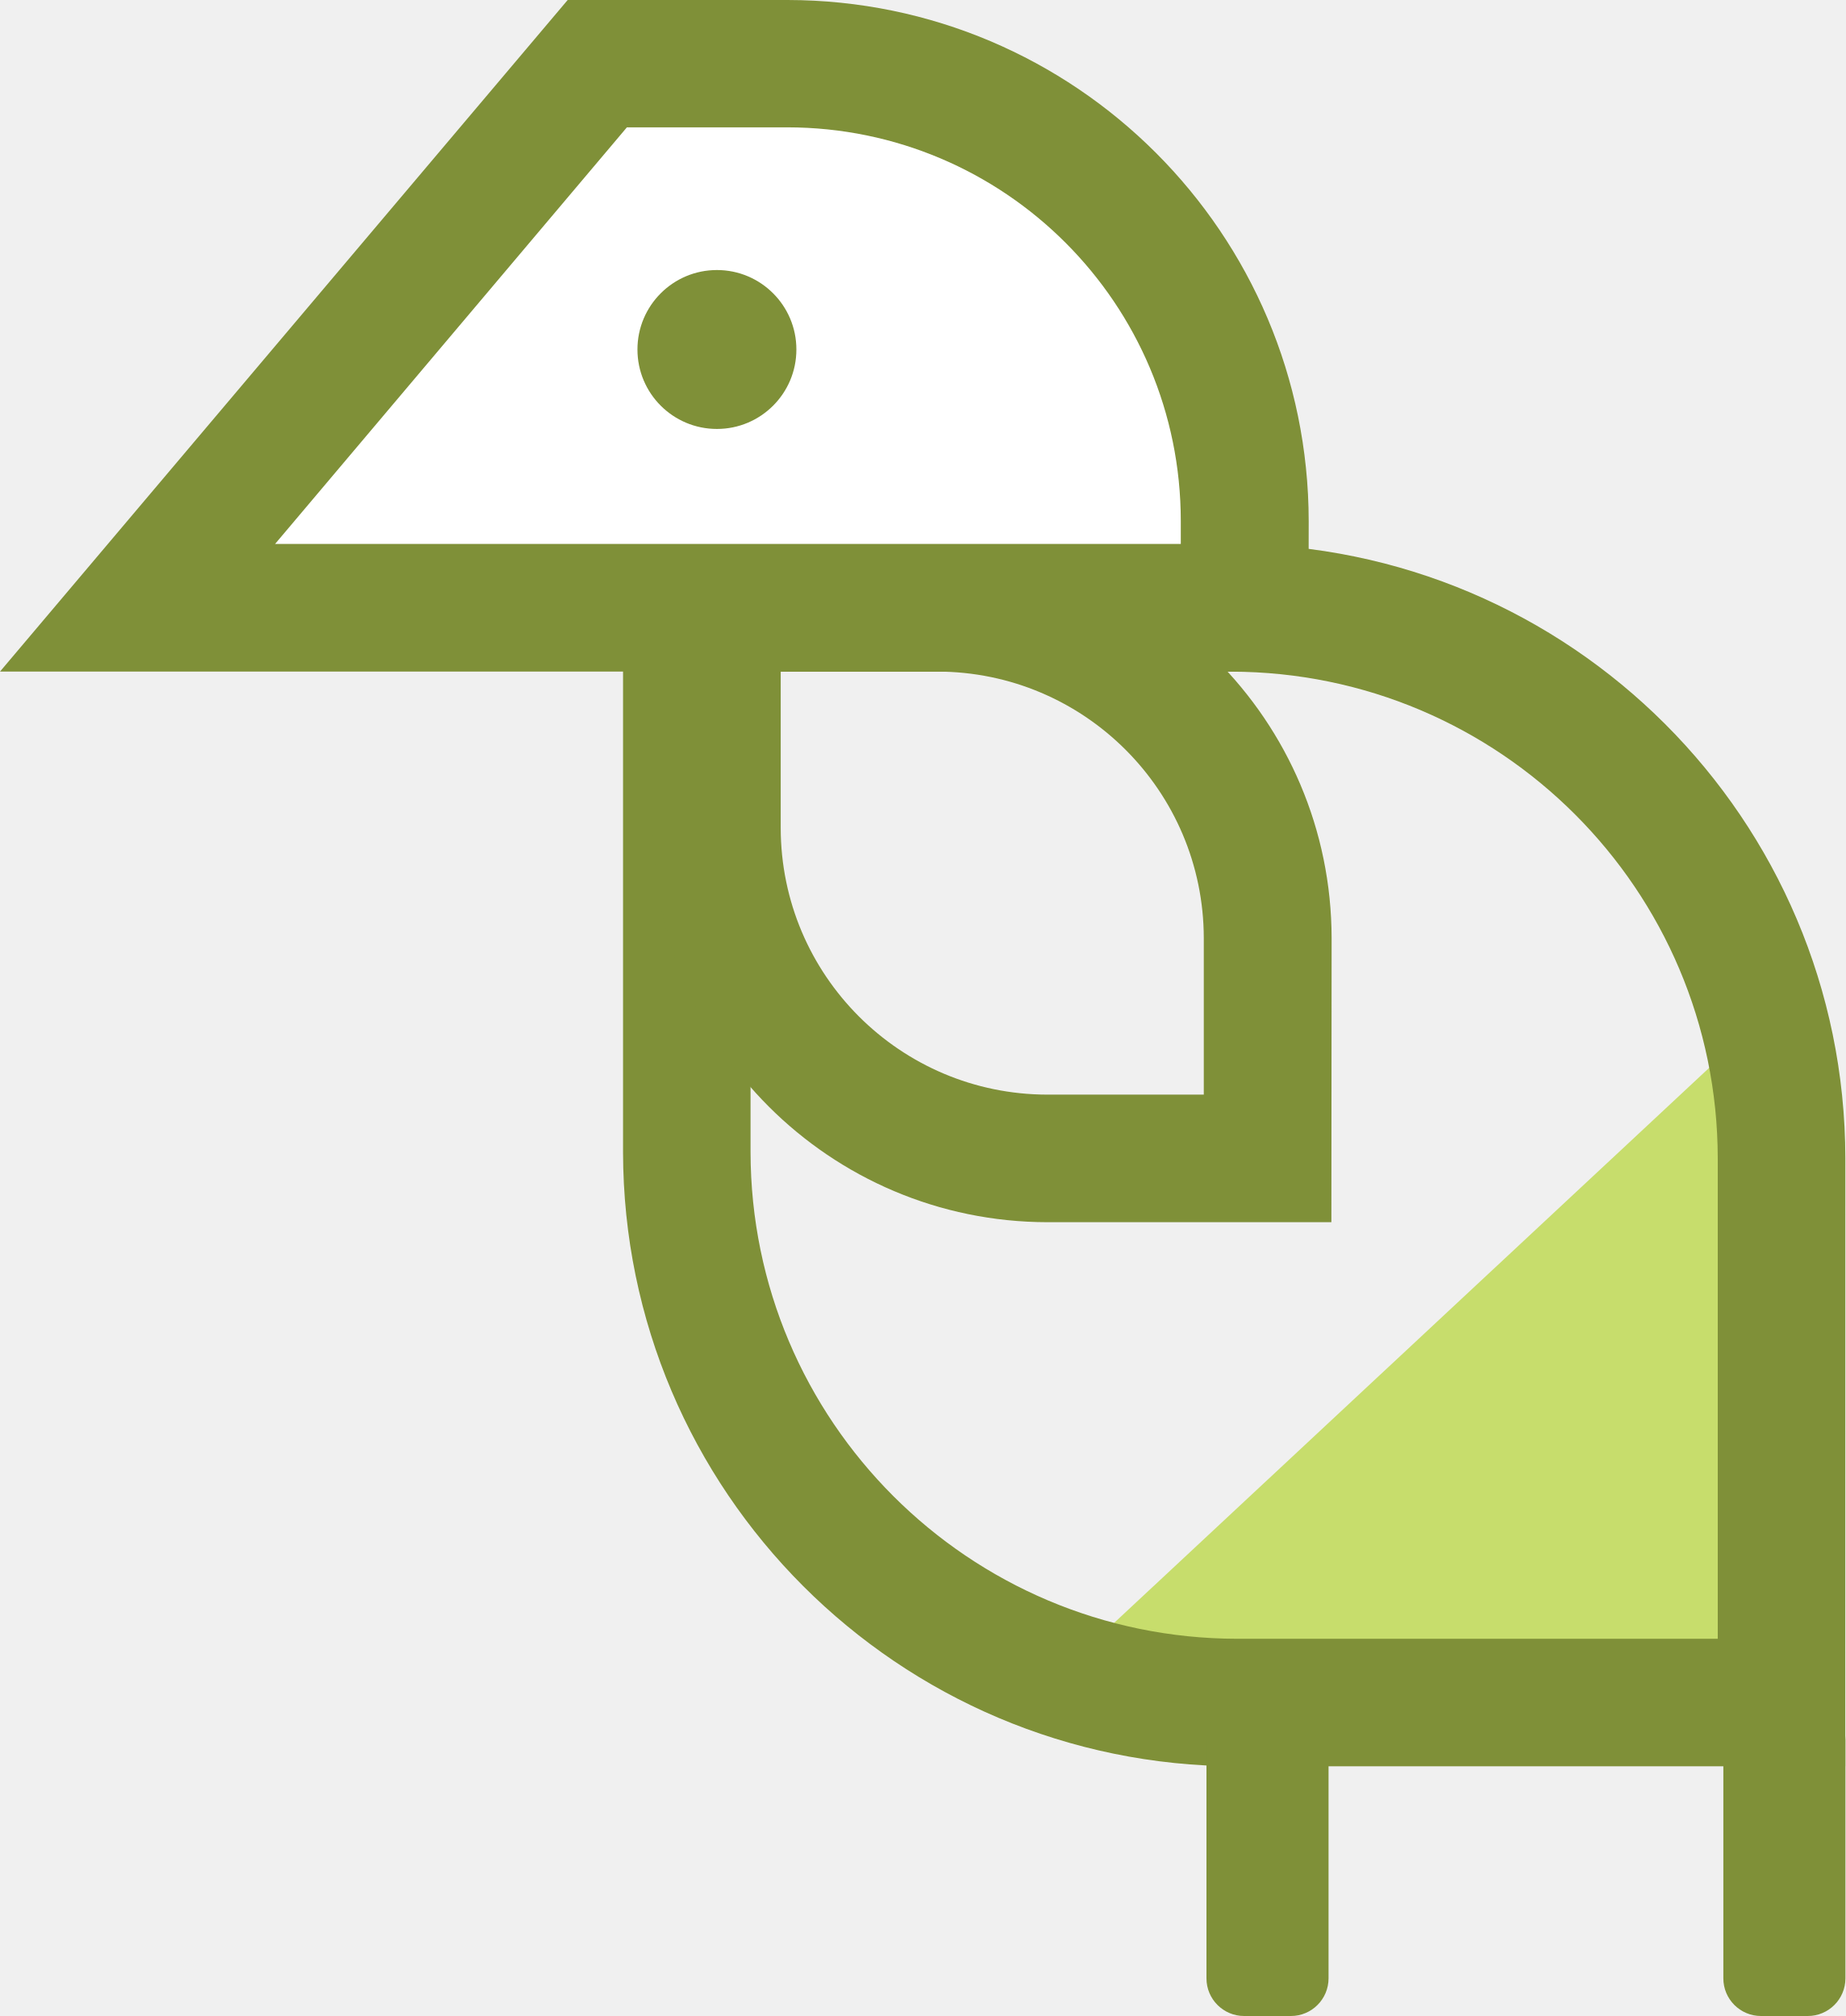
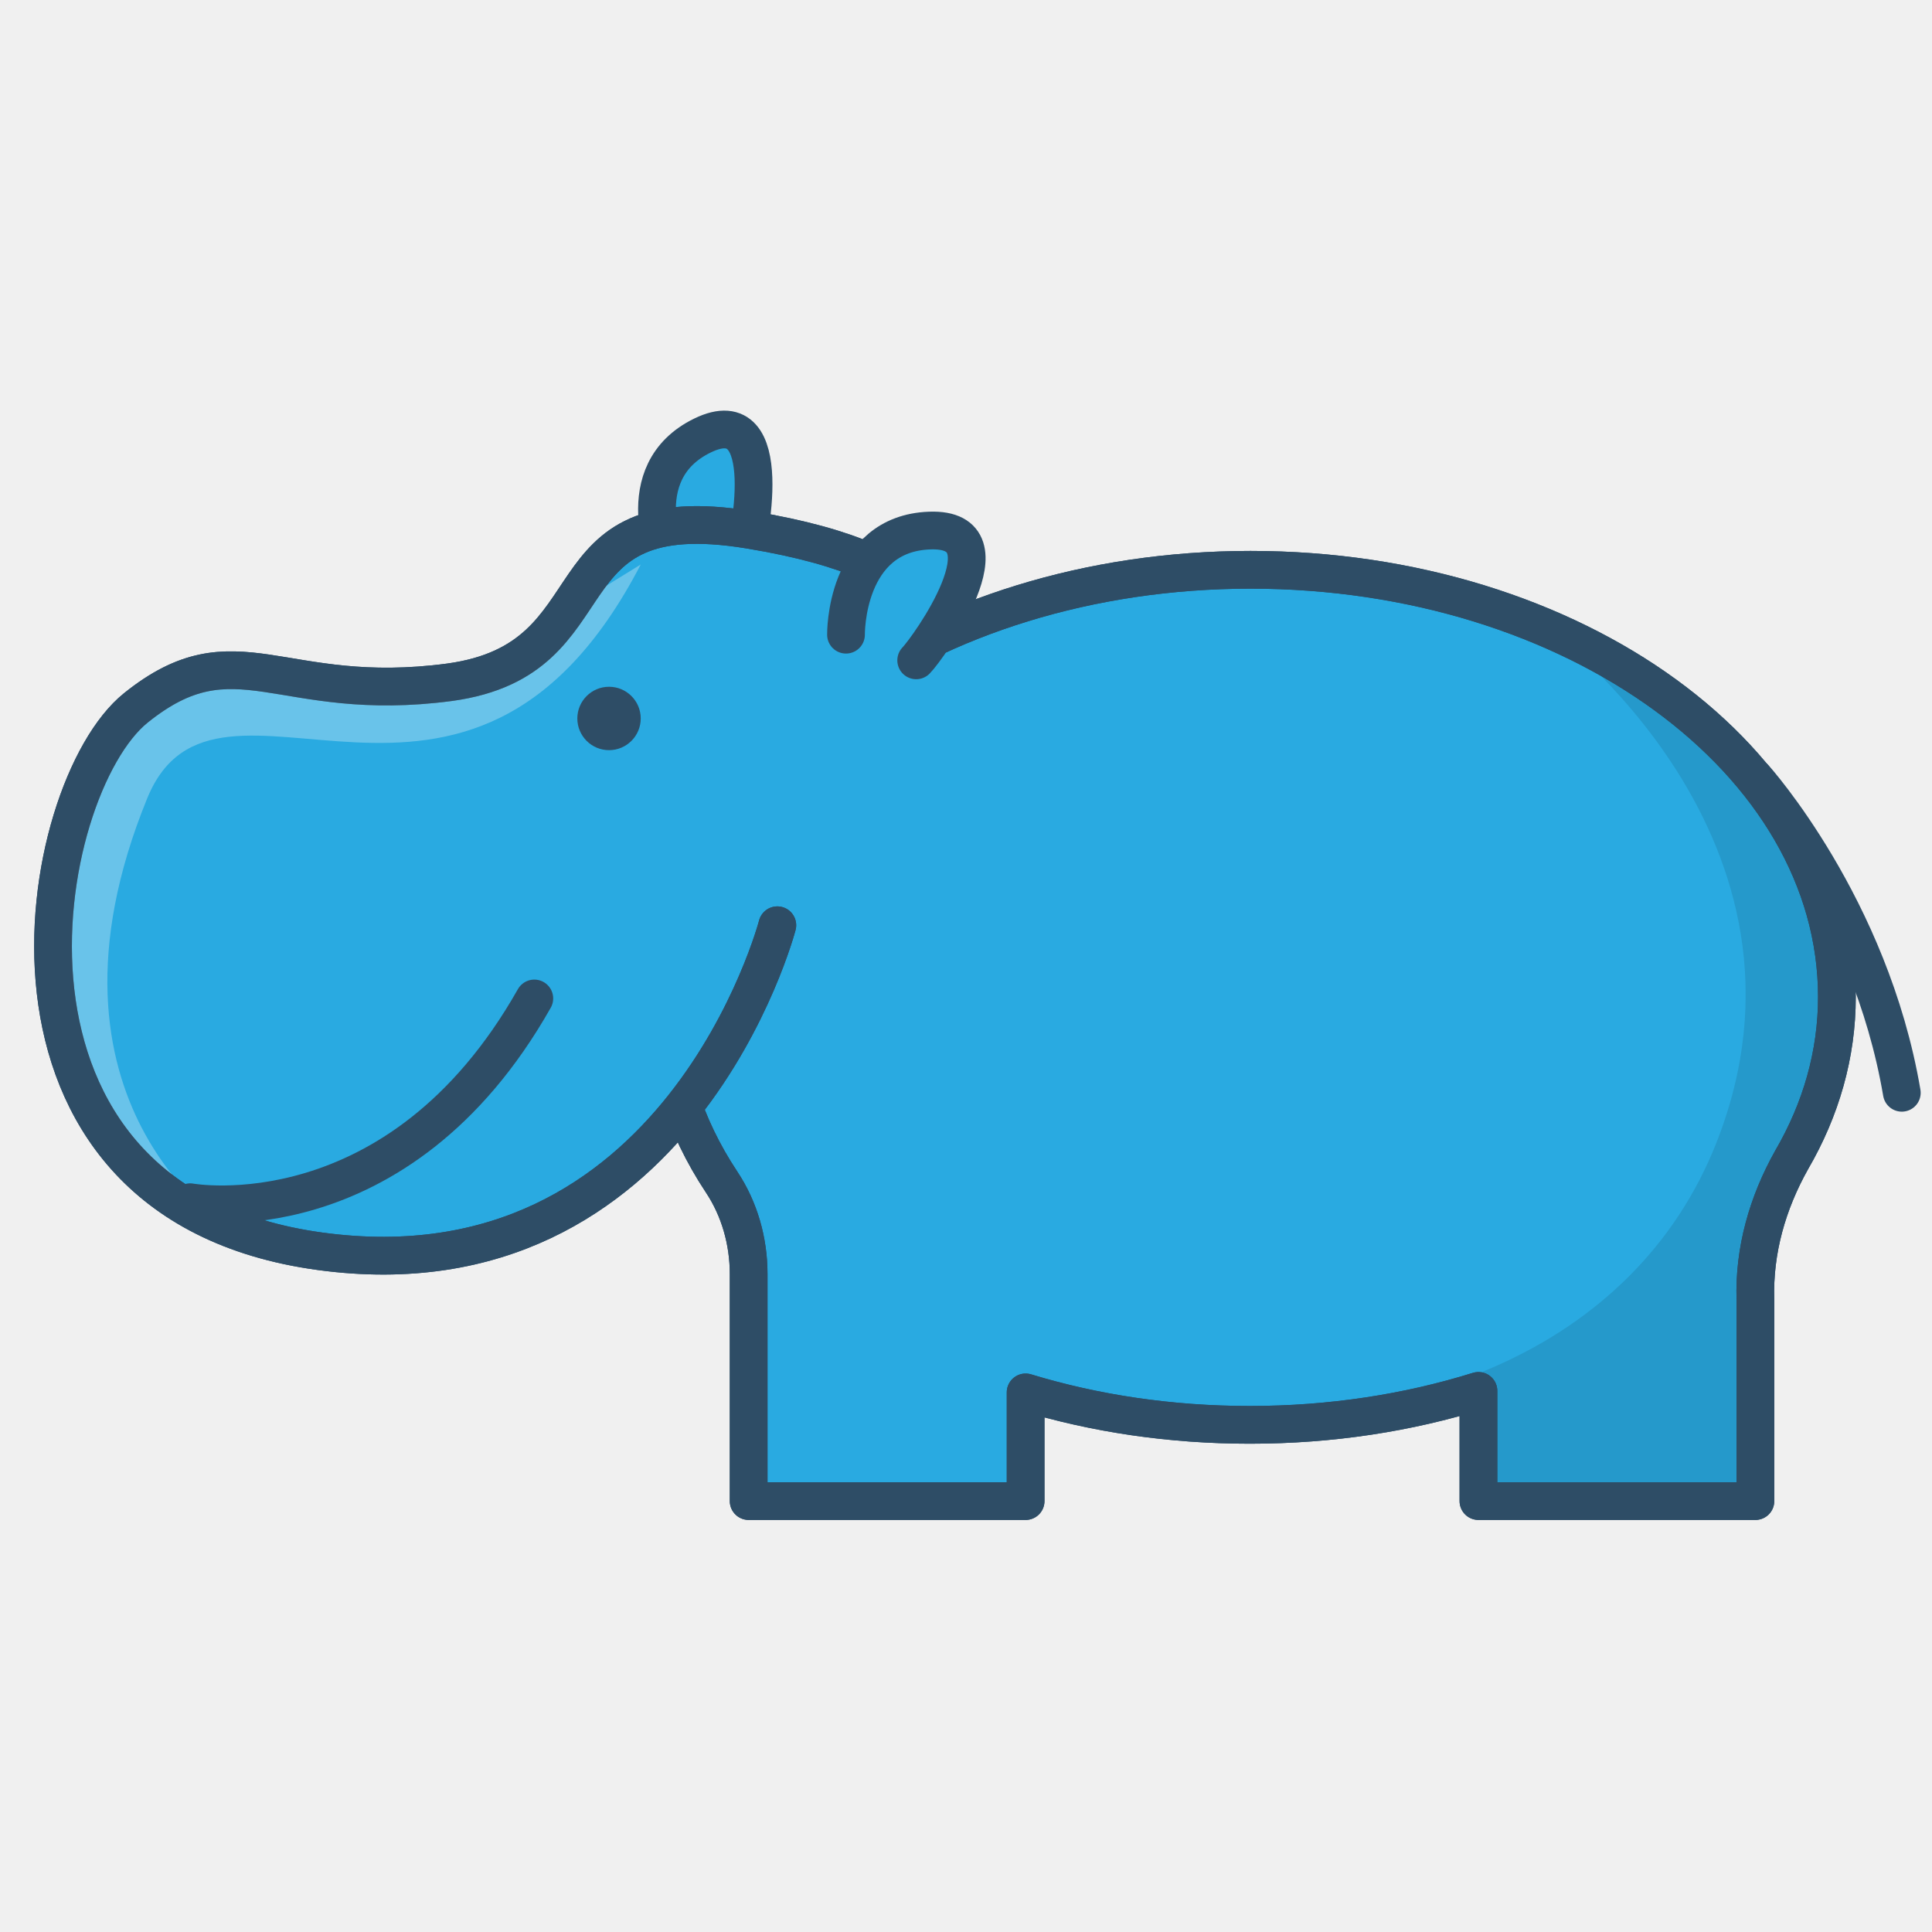
- <svg xmlns="http://www.w3.org/2000/svg" viewBox="0 0 234.32 256">
-   <defs>
-     <style>.cls-1{fill:#c7dd6c;}.cls-2{fill:#7f9038;}.cls-3{fill:#fff;}</style>
-   </defs>
-   <g id="Layer_2" data-name="Layer 2">
-     <g id="Layer_1-2" data-name="Layer 1">
-       <path class="cls-1" d="M136.75,210.48l87.13-81.28s23.16,91.41-21.43,85.33S136.75,210.48,136.75,210.48Z" />
-       <path class="cls-2" d="M234.3,224.29H157.11a78.11,78.11,0,0,1-78-78V69.07h77.2a78.11,78.11,0,0,1,78,78Zm-139-139v61a61.88,61.88,0,0,0,61.81,61.81h61v-61a61.88,61.88,0,0,0-61.81-61.81Z" />
-       <path class="cls-2" d="M169.05,155.2H133a50.13,50.13,0,0,1-50.07-50.08V69.07H119a50.13,50.13,0,0,1,50.08,50.07ZM99.13,85.28v19.84A33.9,33.9,0,0,0,133,139h19.85V119.14A33.9,33.9,0,0,0,119,85.28Z" />
-       <path class="cls-3" d="M158,77.18H17.47L75.84,8.11H100A58.06,58.06,0,0,1,158,66.17Z" />
-       <path class="cls-2" d="M166.14,85.28H0L72.08,0H100a66.25,66.25,0,0,1,66.17,66.17ZM34.93,69.07h115v-2.9a50,50,0,0,0-49.95-50H79.6Z" />
-       <circle class="cls-2" cx="91.03" cy="44.38" r="10.09" />
-       <rect class="cls-2" x="218.82" y="216.18" width="15.5" height="39.82" rx="4.78" ry="4.78" />
-       <rect class="cls-2" x="153.19" y="216.18" width="15.5" height="39.82" rx="4.78" ry="4.78" />
-     </g>
+ <svg xmlns="http://www.w3.org/2000/svg" version="1.1" id="Layer_1" x="0px" y="0px" viewBox="0 0 256 256" style="enable-background:new 0 0 256 256;" xml:space="preserve">
+   <g>
+     <path style="fill:#29AAE1;stroke:#2E4D66;stroke-width:5;stroke-linecap:round;stroke-linejoin:round;stroke-miterlimit:10;" d="   M243.4,132.1c0-31.3-34.8-56.6-77.7-56.6S88,100.8,88,132.1c0,8.8,2.7,17.1,7.6,24.5c2.4,3.6,3.6,7.9,3.6,12.2v30.1h36.7v-14.4   c9.2,2.8,19.2,4.3,29.7,4.3c10.8,0,21-1.6,30.3-4.5v14.6h36.7v-26.1l0-0.6c-0.2-6.5,1.6-12.8,4.8-18.5   C241.3,147,243.4,139.7,243.4,132.1z" />
+     <path style="opacity:0.1;" d="M150.3,186.5c36.2,4.8,66.4-8,77.1-35c16-40.4-22.3-68.2-22.3-68.2l14.1,7.7l13.3,12.1l9.9,19.9l1,14   l-5.9,16.6l-4.4,12.8l-0.3,32.4H196v-14.6l-15.4,3.4l-14.9,1l-29.7-4.3" />
+     <path style="fill:none;stroke:#2E4D66;stroke-width:5;stroke-linecap:round;stroke-linejoin:round;stroke-miterlimit:10;" d="   M243.4,132.1c0-31.3-34.8-56.6-77.7-56.6S88,100.8,88,132.1c0,8.8,2.7,17.1,7.6,24.5c2.4,3.6,3.6,7.9,3.6,12.2v30.1h36.7v-14.4   c9.2,2.8,19.2,4.3,29.7,4.3c10.8,0,21-1.6,30.3-4.5v14.6h36.7v-26.1l0-0.6c-0.2-6.5,1.6-12.8,4.8-18.5   C241.3,147,243.4,139.7,243.4,132.1z" />
+     <path style="fill:#29AAE1;stroke:#2E4D66;stroke-width:5;stroke-linecap:round;stroke-linejoin:round;stroke-miterlimit:10;" d="   M88.6,74.8c0,0-5.6-12.2,4.5-17.1s6.1,14.5,5.3,16.4" />
+     <path style="fill:#29AAE1;stroke:#2E4D66;stroke-width:5;stroke-linecap:round;stroke-linejoin:round;stroke-miterlimit:10;" d="   M103,122.6c0,0-13,49.7-60.6,43.2S4.7,104.5,18,93.8s19.1-0.4,41.6-3.4c22.5-3.1,11.8-24.8,39.7-20.2s23.7,14.1,23.7,14.1" />
+     <path style="opacity:0.3;fill:#FFFFFF;" d="M30.5,162.9c0,0-27.5-16.7-11-57.1c9.2-22.6,42.5,13.1,65.4-31L59.6,90.4l-13,0.4   L29,87.5l-11,6.3l-8.9,16.3l-2,13l2.4,18l6.9,12.1L30.5,162.9z" />
+     <path style="fill:none;stroke:#2E4D66;stroke-width:5;stroke-linecap:round;stroke-linejoin:round;stroke-miterlimit:10;" d="   M103,122.6c0,0-13,49.7-60.6,43.2S4.7,104.5,18,93.8s19.1-0.4,41.6-3.4c22.5-3.1,11.8-24.8,39.7-20.2s23.7,14.1,23.7,14.1" />
+     <path style="fill:#29AAE1;stroke:#2E4D66;stroke-width:5;stroke-linecap:round;stroke-linejoin:round;stroke-miterlimit:10;" d="   M112.1,84.1c0,0-0.2-13.4,11.1-13.8s-0.3,15.7-1.8,17.2" />
+     <circle style="fill:#2E4D66;" cx="80.7" cy="95.2" r="4.2" />
+     <path style="fill:none;stroke:#2E4D66;stroke-width:5;stroke-linecap:round;stroke-linejoin:round;stroke-miterlimit:10;" d="   M232.5,103.1c0,0,15.3,17,19.5,41.7" />
+     <path style="fill:none;stroke:#2E4D66;stroke-width:5;stroke-linecap:round;stroke-linejoin:round;stroke-miterlimit:10;" d="   M25.2,159.3c0,0,27.5,5,45.6-27" />
  </g>
</svg>
